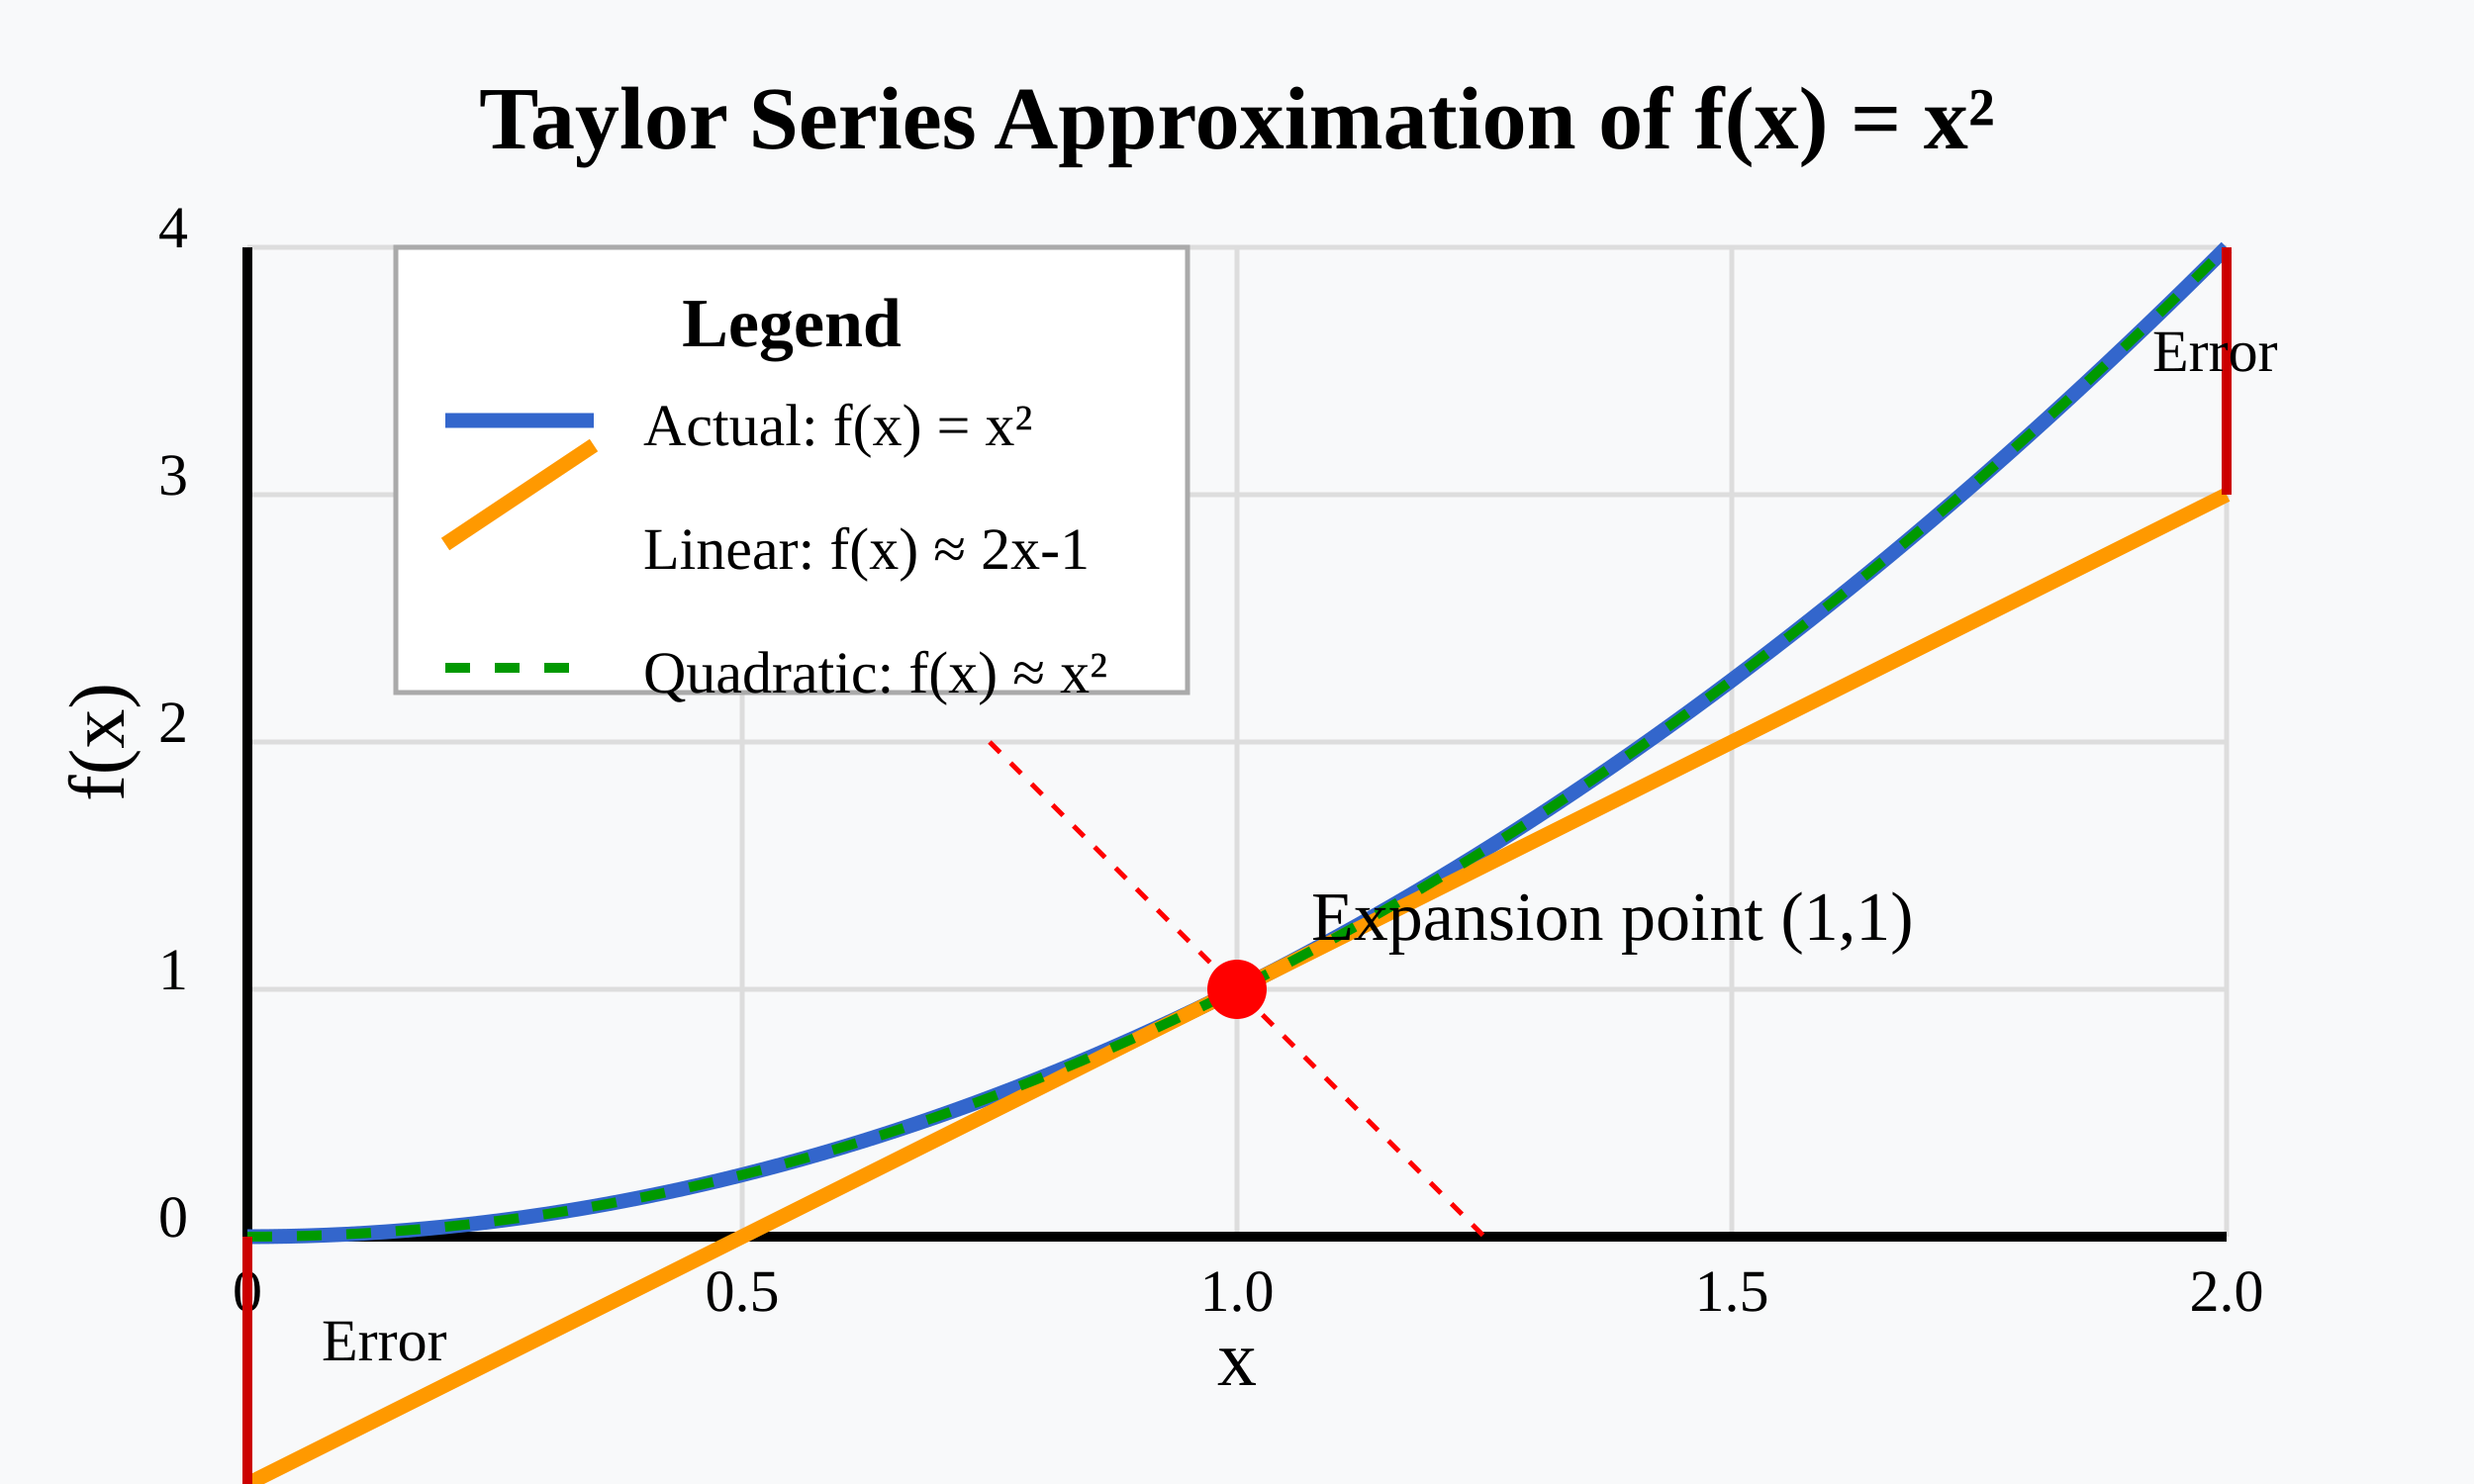
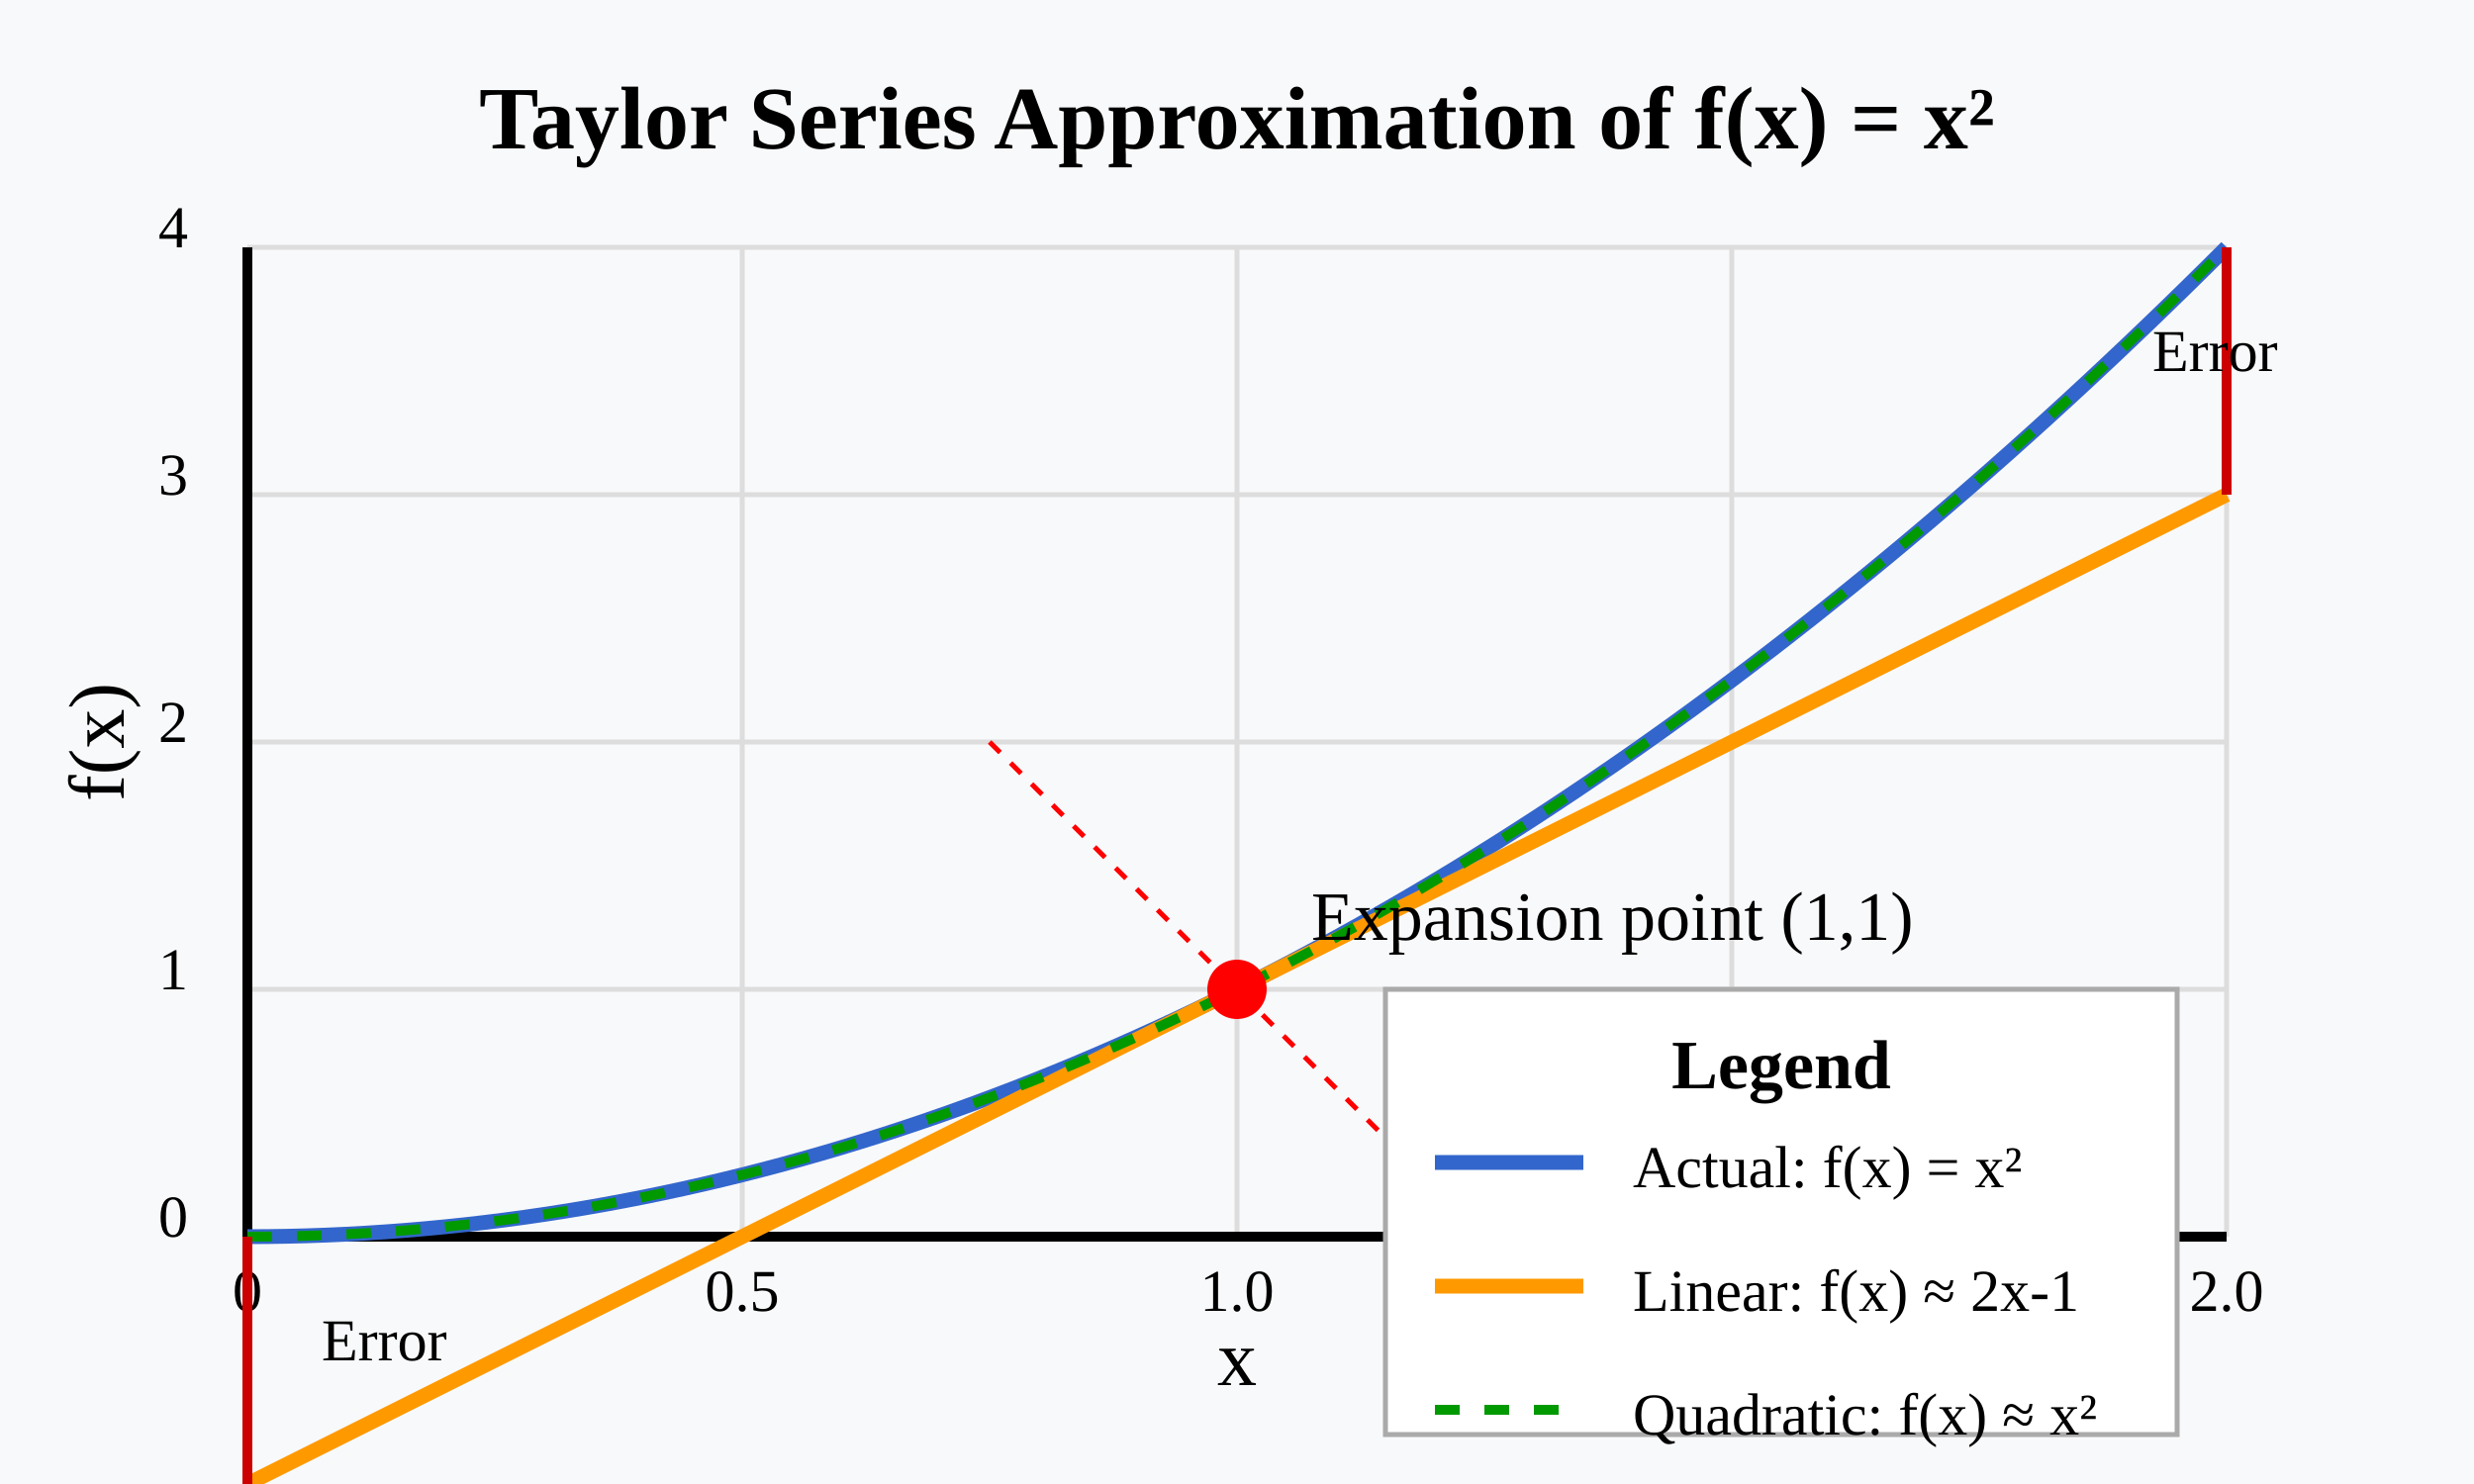
<svg xmlns="http://www.w3.org/2000/svg" viewBox="0 0 500 300">
  <rect x="0" y="0" width="500" height="300" fill="#f8f9fa" />
  <g stroke="#DDDDDD" stroke-width="1">
    <line x1="50" y1="50" x2="50" y2="250" />
    <line x1="150" y1="50" x2="150" y2="250" />
    <line x1="250" y1="50" x2="250" y2="250" />
    <line x1="350" y1="50" x2="350" y2="250" />
    <line x1="450" y1="50" x2="450" y2="250" />
    <line x1="50" y1="50" x2="450" y2="50" />
    <line x1="50" y1="100" x2="450" y2="100" />
    <line x1="50" y1="150" x2="450" y2="150" />
    <line x1="50" y1="200" x2="450" y2="200" />
    <line x1="50" y1="250" x2="450" y2="250" />
  </g>
  <line x1="50" y1="250" x2="450" y2="250" stroke="black" stroke-width="2" />
  <line x1="50" y1="50" x2="50" y2="250" stroke="black" stroke-width="2" />
  <text x="250" y="280" font-size="16" text-anchor="middle">x</text>
  <text x="25" y="150" font-size="16" text-anchor="middle" transform="rotate(-90,25,150)">f(x)</text>
  <g font-size="12" text-anchor="middle">
    <text x="50" y="265">0</text>
    <text x="150" y="265">0.5</text>
    <text x="250" y="265">1.0</text>
    <text x="350" y="265">1.5</text>
    <text x="450" y="265">2.0</text>
    <text x="35" y="250">0</text>
    <text x="35" y="200">1</text>
    <text x="35" y="150">2</text>
    <text x="35" y="100">3</text>
    <text x="35" y="50">4</text>
  </g>
  <text x="250" y="30" font-size="18" text-anchor="middle" font-weight="bold">Taylor Series Approximation of f(x) = x²</text>
  <path d="M 50,250 L 54,249.98 L 58,249.92 L 62,249.82 L 66,249.68 L 70,249.5 L 74,249.28 L 78,249.02 L 82,248.72 L 86,248.38 L 90,248 L 94,247.58 L 98,247.12 L 102,246.62 L 106,246.08 L 110,245.5 L 114,244.88 L 118,244.22 L 122,243.52 L 126,242.78 L 130,242 L 134,241.18 L 138,240.32 L 142,239.42 L 146,238.48 L 150,237.5 L 154,236.48 L 158,235.42 L 162,234.32 L 166,233.18 L 170,232 L 174,230.78 L 178,229.52 L 182,228.22 L 186,226.88 L 190,225.5 L 194,224.08 L 198,222.62 L 202,221.12 L 206,219.58 L 210,218 L 214,216.38 L 218,214.72 L 222,213.02 L 226,211.28 L 230,209.5 L 234,207.68 L 238,205.82 L 242,203.92 L 246,201.98 L 250,200 L 254,197.98 L 258,195.92 L 262,193.82 L 266,191.68 L 270,189.5 L 274,187.28 L 278,185.02 L 282,182.72 L 286,180.38 L 290,178 L 294,175.58 L 298,173.12 L 302,170.62 L 306,168.08 L 310,165.5 L 314,162.88 L 318,160.22 L 322,157.52 L 326,154.78 L 330,152 L 334,149.18 L 338,146.32 L 342,143.42 L 346,140.48 L 350,137.5 L 354,134.48 L 358,131.42 L 362,128.32 L 366,125.18 L 370,122 L 374,118.78 L 378,115.52 L 382,112.22 L 386,108.88 L 390,105.5 L 394,102.08 L 398,98.62 L 402,95.12 L 406,91.58 L 410,88 L 414,84.38 L 418,80.72 L 422,77.02 L 426,73.28 L 430,69.5 L 434,65.68 L 438,61.82 L 442,57.92 L 446,53.98 L 450,50" stroke="#3366CC" stroke-width="3" fill="none" />
  <path d="M 50,300 L 150,250 L 250,200 L 350,150 L 450,100" stroke="#FF9900" stroke-width="3" fill="none" />
  <path d="M 50,250 L 54,249.98 L 58,249.92 L 62,249.82 L 66,249.68 L 70,249.5 L 74,249.28 L 78,249.02 L 82,248.72 L 86,248.38 L 90,248 L 94,247.58 L 98,247.12 L 102,246.62 L 106,246.08 L 110,245.5 L 114,244.88 L 118,244.22 L 122,243.52 L 126,242.78 L 130,242 L 134,241.18 L 138,240.32 L 142,239.42 L 146,238.48 L 150,237.5 L 154,236.48 L 158,235.42 L 162,234.32 L 166,233.18 L 170,232 L 174,230.78 L 178,229.52 L 182,228.22 L 186,226.88 L 190,225.5 L 194,224.08 L 198,222.62 L 202,221.12 L 206,219.58 L 210,218 L 214,216.38 L 218,214.72 L 222,213.02 L 226,211.28 L 230,209.5 L 234,207.68 L 238,205.82 L 242,203.92 L 246,201.98 L 250,200 L 254,197.98 L 258,195.92 L 262,193.82 L 266,191.68 L 270,189.5 L 274,187.28 L 278,185.02 L 282,182.72 L 286,180.38 L 290,178 L 294,175.58 L 298,173.12 L 302,170.62 L 306,168.08 L 310,165.5 L 314,162.88 L 318,160.22 L 322,157.52 L 326,154.78 L 330,152 L 334,149.18 L 338,146.32 L 342,143.42 L 346,140.48 L 350,137.5 L 354,134.48 L 358,131.42 L 362,128.32 L 366,125.18 L 370,122 L 374,118.78 L 378,115.52 L 382,112.22 L 386,108.88 L 390,105.5 L 394,102.08 L 398,98.62 L 402,95.12 L 406,91.58 L 410,88 L 414,84.38 L 418,80.72 L 422,77.02 L 426,73.28 L 430,69.5 L 434,65.68 L 438,61.82 L 442,57.92 L 446,53.98 L 450,50" stroke="#009900" stroke-width="2" fill="none" stroke-dasharray="5,5" />
  <line x1="200" y1="150" x2="300" y2="250" stroke="#FF0000" stroke-width="1" stroke-dasharray="3,3" />
  <circle cx="250" cy="200" r="6" fill="#FF0000" />
  <text x="265" y="190" font-size="14">Expansion point (1,1)</text>
  <line x1="50" y1="250" x2="50" y2="300" stroke="#CC0000" stroke-width="2" />
  <text x="65" y="275" font-size="12">Error</text>
  <line x1="450" y1="50" x2="450" y2="100" stroke="#CC0000" stroke-width="2" />
  <text x="435" y="75" font-size="12">Error</text>
-   <rect x="80" y="50" width="160" height="90" fill="white" stroke="#AAAAAA" stroke-width="1" />
-   <text x="160" y="70" font-size="14" text-anchor="middle" font-weight="bold">Legend</text>
-   <line x1="90" y1="85" x2="120" y2="85" stroke="#3366CC" stroke-width="3" />
-   <text x="130" y="90" font-size="12" text-anchor="start">Actual: f(x) = x²</text>
-   <line x1="90" y1="110" x2="120" y2="90" stroke="#FF9900" stroke-width="3" />
-   <text x="130" y="115" font-size="12" text-anchor="start">Linear: f(x) ≈ 2x-1</text>
-   <line x1="90" y1="135" x2="120" y2="135" stroke="#009900" stroke-width="2" stroke-dasharray="5,5" />
-   <text x="130" y="140" font-size="12" text-anchor="start">Quadratic: f(x) ≈ x²</text>
+   <rect x="280" y="200" width="160" height="90" fill="white" stroke="#AAAAAA" stroke-width="1" />
+   <text x="360" y="220" font-size="14" text-anchor="middle" font-weight="bold">Legend</text>
+   <line x1="290" y1="235" x2="320" y2="235" stroke="#3366CC" stroke-width="3" />
+   <text x="330" y="240" font-size="12" text-anchor="start">Actual: f(x) = x²</text>
+   <line x1="290" y1="260" x2="320" y2="260" stroke="#FF9900" stroke-width="3" />
+   <text x="330" y="265" font-size="12" text-anchor="start">Linear: f(x) ≈ 2x-1</text>
+   <line x1="290" y1="285" x2="320" y2="285" stroke="#009900" stroke-width="2" stroke-dasharray="5,5" />
+   <text x="330" y="290" font-size="12" text-anchor="start">Quadratic: f(x) ≈ x²</text>
</svg>
